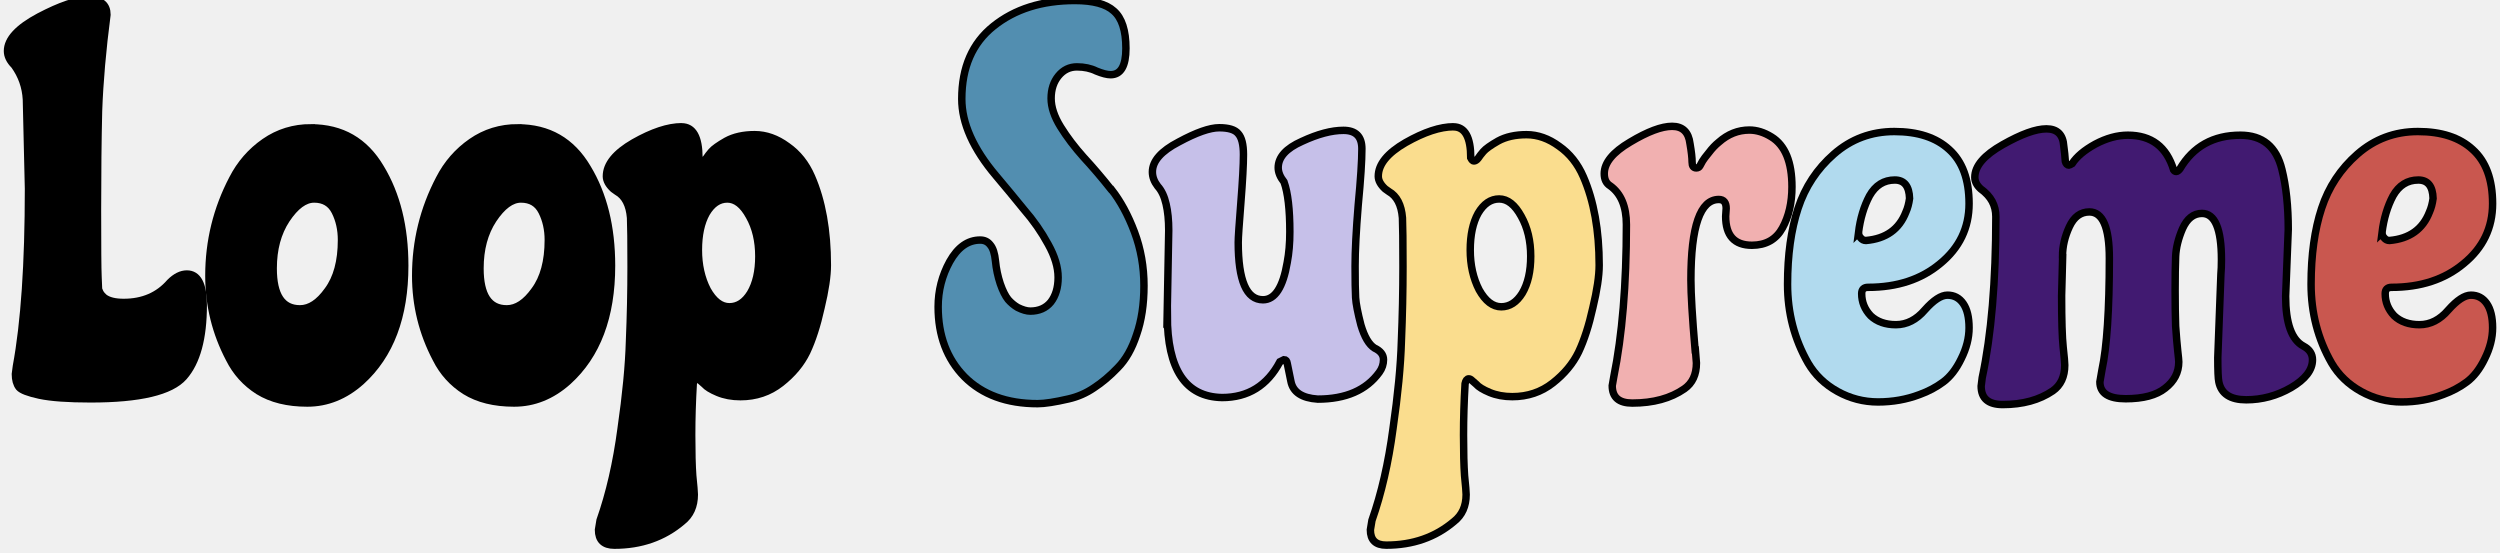
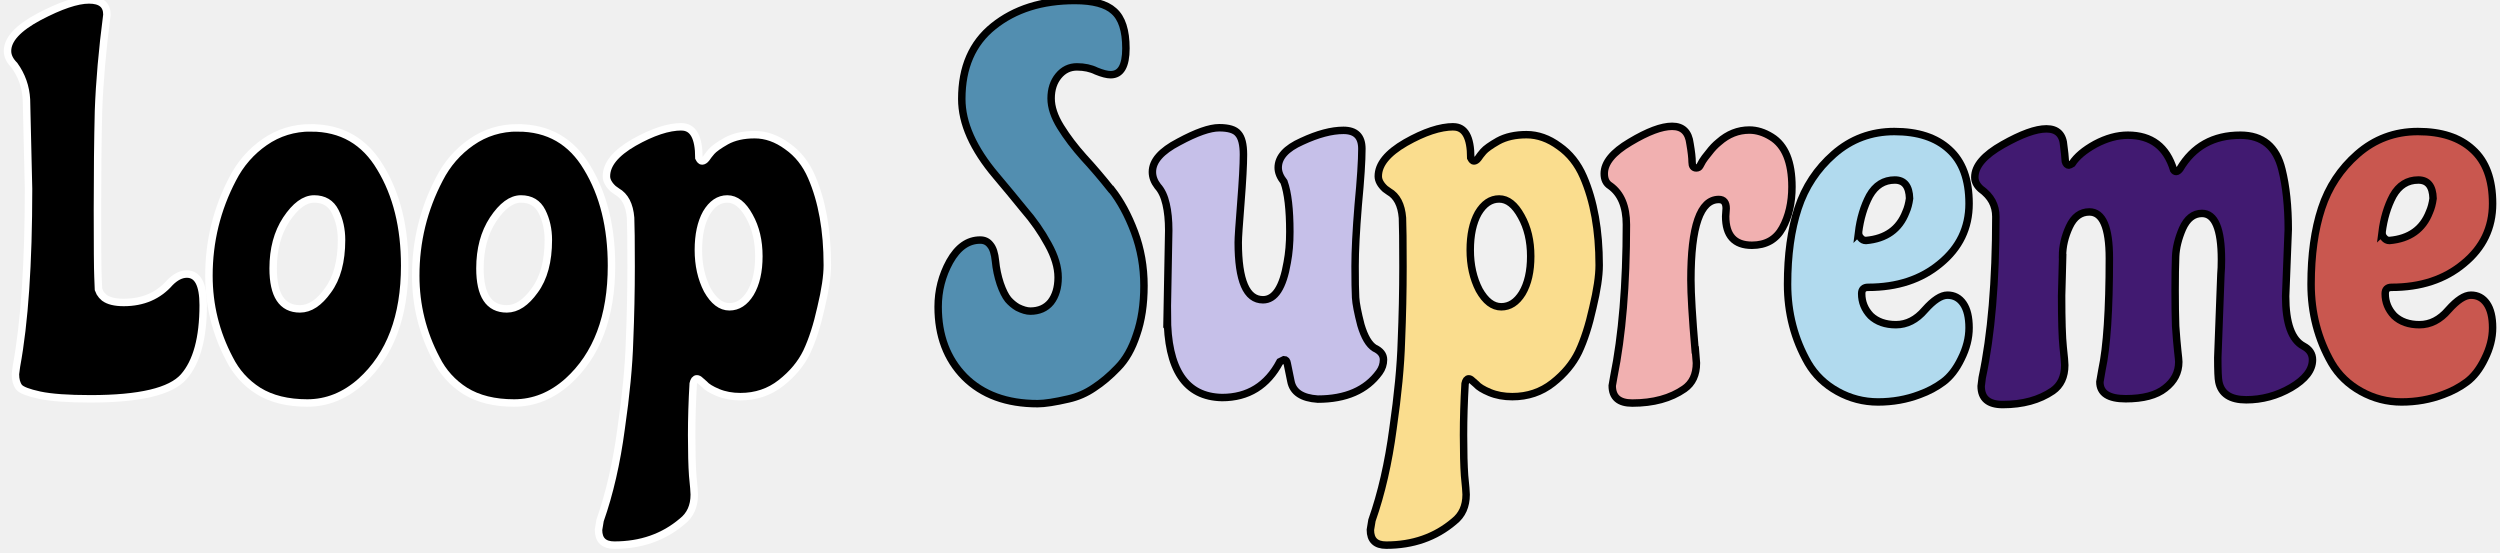
<svg xmlns="http://www.w3.org/2000/svg" version="1.1" viewBox="-0.1 0 33.523 7.41">
  <g transform="translate(-.027314 -.030164)">
-     <g stroke-width=".1" stroke="black" aria-label="Loop Supreme">
-       <path d="m2.652 4.122q0 0.663-0.261 0.96-0.261 0.296-1.249 0.296-0.452 0-0.684-0.049-0.226-0.049-0.275-0.106-0.049-0.064-0.049-0.176l0.014-0.106q0.162-0.875 0.162-2.378l-0.028-1.199q-0.014-0.254-0.162-0.459-0.092-0.092-0.092-0.191 0-0.233 0.423-0.459 0.43-0.226 0.67-0.226t0.24 0.198q-0.092 0.706-0.113 1.291-0.014 0.579-0.014 1.326 0 0.741 0.007 0.896 0.007 0.155 0.007 0.169 0.007 0.014 0.021 0.049 0.021 0.035 0.056 0.064 0.085 0.064 0.261 0.064 0.388 0 0.621-0.268 0.113-0.113 0.226-0.113 0.219 0 0.219 0.416z" />
-       <path d="m4.098 1.745q0.614 0 0.931 0.536 0.325 0.536 0.325 1.312 0 1.023-0.586 1.552-0.325 0.289-0.72 0.289t-0.656-0.162q-0.254-0.162-0.388-0.43-0.275-0.522-0.275-1.115 0-0.691 0.318-1.298 0.155-0.303 0.43-0.494t0.621-0.191zm0.409 1.503q0-0.212-0.085-0.381-0.085-0.169-0.282-0.169-0.191 0-0.374 0.275-0.176 0.268-0.176 0.656 0 0.543 0.36 0.543 0.198 0 0.374-0.247 0.183-0.247 0.183-0.677z" />
-       <path d="m6.871 1.745q0.614 0 0.931 0.536 0.325 0.536 0.325 1.312 0 1.023-0.586 1.552-0.325 0.289-0.72 0.289t-0.656-0.162q-0.254-0.162-0.388-0.43-0.275-0.522-0.275-1.115 0-0.691 0.318-1.298 0.155-0.303 0.43-0.494t0.621-0.191zm0.409 1.503q0-0.212-0.085-0.381-0.085-0.169-0.282-0.169-0.191 0-0.374 0.275-0.176 0.268-0.176 0.656 0 0.543 0.36 0.543 0.198 0 0.374-0.247 0.183-0.247 0.183-0.677z" />
-       <path d="m9.066 1.731q0.233 0 0.233 0.416 0.021 0.042 0.042 0.042 0.028 0 0.056-0.035 0.028-0.042 0.071-0.092 0.049-0.056 0.198-0.141 0.155-0.085 0.381-0.085t0.437 0.155q0.212 0.148 0.325 0.409 0.212 0.487 0.212 1.185 0 0.219-0.085 0.572-0.078 0.353-0.191 0.593-0.113 0.233-0.346 0.416-0.233 0.183-0.543 0.183-0.169 0-0.303-0.056-0.134-0.056-0.183-0.113l-0.056-0.049q-0.021-0.021-0.042-0.021-0.035 0-0.049 0.064-0.021 0.353-0.021 0.691 0 0.346 0.014 0.543 0.021 0.205 0.021 0.254 0 0.233-0.162 0.36-0.374 0.318-0.91 0.318-0.212 0-0.212-0.205l0.021-0.127q0.191-0.543 0.282-1.228 0.099-0.684 0.113-1.178 0.021-0.501 0.021-0.995 0-0.501-0.007-0.656-0.021-0.261-0.183-0.353l-0.049-0.035q-0.092-0.085-0.092-0.169 0-0.24 0.367-0.452 0.374-0.212 0.642-0.212zm0.226 1.651q0 0.303 0.12 0.536 0.127 0.226 0.296 0.226t0.282-0.183q0.113-0.191 0.113-0.494 0-0.31-0.127-0.536-0.127-0.233-0.296-0.233t-0.282 0.191q-0.106 0.191-0.106 0.494z" />
-       <path fill="#528eb0ff" d="m14.83 2.57q0.183 0.233 0.31 0.572t0.127 0.72q0 0.374-0.099 0.656-0.092 0.282-0.254 0.445-0.155 0.162-0.318 0.268-0.155 0.106-0.339 0.148-0.275 0.064-0.416 0.064-0.621 0-0.981-0.36-0.353-0.36-0.353-0.938 0-0.325 0.155-0.607 0.162-0.289 0.409-0.289 0.085 0 0.134 0.064 0.056 0.064 0.071 0.219t0.064 0.303q0.049 0.141 0.106 0.212 0.056 0.064 0.127 0.106 0.099 0.049 0.169 0.049 0.176 0 0.275-0.12 0.099-0.127 0.099-0.332t-0.134-0.445q-0.134-0.247-0.325-0.466-0.183-0.226-0.374-0.452-0.459-0.543-0.459-1.03 0-0.635 0.423-0.974 0.43-0.346 1.094-0.346 0.367 0 0.522 0.141 0.162 0.141 0.162 0.501 0 0.353-0.205 0.353-0.071 0-0.191-0.049-0.113-0.056-0.261-0.056t-0.247 0.12q-0.099 0.12-0.099 0.303 0 0.176 0.127 0.381t0.31 0.409q0.183 0.198 0.367 0.43z" />
-       <path fill="#c6c0e9ff" d="m15.578 4.263 0.021-1.143q0-0.205-0.035-0.353-0.035-0.155-0.113-0.24-0.071-0.092-0.071-0.191 0-0.219 0.353-0.402 0.353-0.191 0.543-0.191t0.254 0.078q0.071 0.078 0.071 0.282 0 0.205-0.035 0.649-0.035 0.437-0.035 0.529 0 0.769 0.332 0.769 0.24 0 0.325-0.501 0.035-0.183 0.035-0.409 0-0.452-0.078-0.67-0.078-0.099-0.078-0.191 0-0.212 0.318-0.353 0.318-0.148 0.557-0.148 0.247 0 0.247 0.247 0 0.24-0.049 0.755-0.042 0.515-0.042 0.818 0 0.296 0.007 0.423 0.007 0.12 0.071 0.367 0.071 0.24 0.183 0.31 0.12 0.056 0.12 0.155 0 0.092-0.056 0.169-0.261 0.36-0.826 0.36-0.318-0.021-0.36-0.24l-0.049-0.24q-0.007-0.049-0.042-0.049l-0.056 0.028q-0.254 0.48-0.776 0.48-0.734-0.014-0.734-1.101z" />
-       <path fill="#fadd8eff" d="m19.416 1.731q0.233 0 0.233 0.416 0.021 0.042 0.042 0.042 0.028 0 0.056-0.035 0.028-0.042 0.071-0.092 0.049-0.056 0.198-0.141 0.155-0.085 0.381-0.085t0.437 0.155q0.212 0.148 0.325 0.409 0.212 0.487 0.212 1.185 0 0.219-0.085 0.572-0.078 0.353-0.191 0.593-0.113 0.233-0.346 0.416-0.233 0.183-0.543 0.183-0.169 0-0.303-0.056-0.134-0.056-0.183-0.113l-0.056-0.049q-0.021-0.021-0.042-0.021-0.035 0-0.049 0.064-0.021 0.353-0.021 0.691 0 0.346 0.014 0.543 0.021 0.205 0.021 0.254 0 0.233-0.162 0.36-0.374 0.318-0.91 0.318-0.212 0-0.212-0.205l0.021-0.127q0.191-0.543 0.282-1.228 0.099-0.684 0.113-1.178 0.021-0.501 0.021-0.995 0-0.501-0.007-0.656-0.021-0.261-0.183-0.353l-0.049-0.035q-0.092-0.085-0.092-0.169 0-0.24 0.367-0.452 0.374-0.212 0.642-0.212zm0.226 1.651q0 0.303 0.12 0.536 0.127 0.226 0.296 0.226t0.282-0.183q0.113-0.191 0.113-0.494 0-0.31-0.127-0.536-0.127-0.233-0.296-0.233t-0.282 0.191q-0.106 0.191-0.106 0.494z" />
-       <path fill="#f1b0b0ff" d="m22.661 4.722 0.014 0.176q0 0.233-0.162 0.346-0.275 0.191-0.699 0.191-0.268 0-0.268-0.233l0.021-0.12q0.169-0.833 0.169-2.039 0-0.367-0.219-0.522-0.078-0.049-0.078-0.162 0-0.219 0.346-0.423 0.353-0.212 0.564-0.212 0.212 0 0.24 0.233 0.028 0.162 0.028 0.247 0 0.078 0.056 0.078 0.035 0 0.049-0.028 0.021-0.035 0.035-0.064 0.021-0.035 0.085-0.113 0.064-0.085 0.134-0.141 0.183-0.162 0.409-0.162 0.148 0 0.296 0.092 0.275 0.169 0.275 0.67 0 0.318-0.127 0.55t-0.409 0.233q-0.353 0-0.353-0.388l0.007-0.106q0-0.12-0.099-0.12-0.374 0-0.374 1.079 0 0.282 0.056 0.938z" />
-       <path fill="#b1daeeff" d="m24.849 3.149q0 0.042 0.028 0.071 0.028 0.035 0.071 0.035 0.402-0.035 0.536-0.381 0.035-0.078 0.049-0.183-0.007-0.247-0.198-0.247-0.219 0-0.339 0.212-0.113 0.212-0.148 0.494zm0.48-1.355q0.473 0 0.734 0.24 0.268 0.24 0.268 0.727t-0.388 0.804q-0.381 0.318-0.967 0.318-0.085 0-0.085 0.085 0 0.169 0.12 0.296 0.127 0.12 0.339 0.12 0.219 0 0.388-0.198 0.176-0.198 0.303-0.198 0.134 0 0.212 0.113t0.078 0.325q0 0.205-0.106 0.416-0.099 0.205-0.24 0.31t-0.318 0.169q-0.261 0.099-0.557 0.099-0.289 0-0.543-0.141t-0.395-0.381q-0.275-0.48-0.275-1.058 0-0.586 0.141-1.016t0.48-0.727q0.346-0.303 0.811-0.303z" />
-       <path fill="#411a71ff" d="m27.586 3.466-0.014 0.529q0 0.494 0.021 0.691 0.021 0.191 0.021 0.24 0 0.233-0.162 0.346-0.268 0.183-0.67 0.183-0.289 0-0.289-0.247l0.014-0.113q0.183-0.861 0.183-2.159 0-0.113-0.049-0.205-0.049-0.092-0.155-0.169-0.078-0.071-0.078-0.155 0-0.226 0.374-0.437 0.374-0.212 0.586-0.212 0.219 0 0.233 0.233 0.014 0.099 0.021 0.205 0.014 0.049 0.049 0.049 0.007 0 0.042-0.021 0.092-0.141 0.31-0.261 0.226-0.12 0.437-0.12 0.473 0 0.614 0.466 0.014 0.021 0.035 0.021t0.049-0.035q0.268-0.452 0.811-0.452 0.445 0 0.557 0.459 0.085 0.339 0.085 0.804l-0.035 0.896q0 0.543 0.24 0.67 0.12 0.064 0.12 0.183 0 0.205-0.289 0.374-0.282 0.162-0.6 0.162t-0.367-0.24q-0.014-0.064-0.014-0.325l0.042-1.122q0.007-0.071 0.007-0.191 0-0.621-0.261-0.621-0.169 0-0.261 0.205-0.085 0.198-0.092 0.374-0.007 0.176-0.007 0.452t0.007 0.48q0.014 0.205 0.028 0.332 0.014 0.12 0.014 0.148 0 0.212-0.183 0.353-0.176 0.141-0.529 0.141-0.346 0-0.346-0.226l0.028-0.162q0.099-0.459 0.099-1.496 0-0.621-0.268-0.621-0.176 0-0.268 0.198t-0.092 0.395z" />
-       <path fill="#c9574fff" d="m31.869 3.149q0 0.042 0.028 0.071 0.028 0.035 0.071 0.035 0.402-0.035 0.536-0.381 0.035-0.078 0.049-0.183-0.007-0.247-0.198-0.247-0.219 0-0.339 0.212-0.113 0.212-0.148 0.494zm0.48-1.355q0.473 0 0.734 0.24 0.268 0.24 0.268 0.727t-0.388 0.804q-0.381 0.318-0.967 0.318-0.085 0-0.085 0.085 0 0.169 0.12 0.296 0.127 0.12 0.339 0.12 0.219 0 0.388-0.198 0.176-0.198 0.303-0.198 0.134 0 0.212 0.113t0.078 0.325q0 0.205-0.106 0.416-0.099 0.205-0.24 0.31t-0.318 0.169q-0.261 0.099-0.557 0.099-0.289 0-0.543-0.141t-0.395-0.381q-0.275-0.48-0.275-1.058 0-0.586 0.141-1.016t0.48-0.727q0.346-0.303 0.811-0.303z" />
+     <g stroke-width=".1" aria-label="Loop Supreme">
+       <path stroke="white" d="m2.652 4.122q0 0.663-0.261 0.96-0.261 0.296-1.249 0.296-0.452 0-0.684-0.049-0.226-0.049-0.275-0.106-0.049-0.064-0.049-0.176l0.014-0.106q0.162-0.875 0.162-2.378l-0.028-1.199q-0.014-0.254-0.162-0.459-0.092-0.092-0.092-0.191 0-0.233 0.423-0.459 0.43-0.226 0.67-0.226t0.24 0.198q-0.092 0.706-0.113 1.291-0.014 0.579-0.014 1.326 0 0.741 0.007 0.896 0.007 0.155 0.007 0.169 0.007 0.014 0.021 0.049 0.021 0.035 0.056 0.064 0.085 0.064 0.261 0.064 0.388 0 0.621-0.268 0.113-0.113 0.226-0.113 0.219 0 0.219 0.416z" />
+       <path stroke="white" d="m4.098 1.745q0.614 0 0.931 0.536 0.325 0.536 0.325 1.312 0 1.023-0.586 1.552-0.325 0.289-0.72 0.289t-0.656-0.162q-0.254-0.162-0.388-0.43-0.275-0.522-0.275-1.115 0-0.691 0.318-1.298 0.155-0.303 0.43-0.494t0.621-0.191zm0.409 1.503q0-0.212-0.085-0.381-0.085-0.169-0.282-0.169-0.191 0-0.374 0.275-0.176 0.268-0.176 0.656 0 0.543 0.36 0.543 0.198 0 0.374-0.247 0.183-0.247 0.183-0.677z" />
+       <path stroke="white" d="m6.871 1.745q0.614 0 0.931 0.536 0.325 0.536 0.325 1.312 0 1.023-0.586 1.552-0.325 0.289-0.72 0.289t-0.656-0.162q-0.254-0.162-0.388-0.43-0.275-0.522-0.275-1.115 0-0.691 0.318-1.298 0.155-0.303 0.43-0.494t0.621-0.191zm0.409 1.503q0-0.212-0.085-0.381-0.085-0.169-0.282-0.169-0.191 0-0.374 0.275-0.176 0.268-0.176 0.656 0 0.543 0.36 0.543 0.198 0 0.374-0.247 0.183-0.247 0.183-0.677z" />
+       <path stroke="white" d="m9.066 1.731q0.233 0 0.233 0.416 0.021 0.042 0.042 0.042 0.028 0 0.056-0.035 0.028-0.042 0.071-0.092 0.049-0.056 0.198-0.141 0.155-0.085 0.381-0.085t0.437 0.155q0.212 0.148 0.325 0.409 0.212 0.487 0.212 1.185 0 0.219-0.085 0.572-0.078 0.353-0.191 0.593-0.113 0.233-0.346 0.416-0.233 0.183-0.543 0.183-0.169 0-0.303-0.056-0.134-0.056-0.183-0.113l-0.056-0.049q-0.021-0.021-0.042-0.021-0.035 0-0.049 0.064-0.021 0.353-0.021 0.691 0 0.346 0.014 0.543 0.021 0.205 0.021 0.254 0 0.233-0.162 0.36-0.374 0.318-0.91 0.318-0.212 0-0.212-0.205l0.021-0.127q0.191-0.543 0.282-1.228 0.099-0.684 0.113-1.178 0.021-0.501 0.021-0.995 0-0.501-0.007-0.656-0.021-0.261-0.183-0.353l-0.049-0.035q-0.092-0.085-0.092-0.169 0-0.24 0.367-0.452 0.374-0.212 0.642-0.212zm0.226 1.651q0 0.303 0.12 0.536 0.127 0.226 0.296 0.226t0.282-0.183q0.113-0.191 0.113-0.494 0-0.31-0.127-0.536-0.127-0.233-0.296-0.233t-0.282 0.191q-0.106 0.191-0.106 0.494z" />
+       <path fill="#528eb0ff" stroke="black" d="m14.83 2.57q0.183 0.233 0.31 0.572t0.127 0.72q0 0.374-0.099 0.656-0.092 0.282-0.254 0.445-0.155 0.162-0.318 0.268-0.155 0.106-0.339 0.148-0.275 0.064-0.416 0.064-0.621 0-0.981-0.36-0.353-0.36-0.353-0.938 0-0.325 0.155-0.607 0.162-0.289 0.409-0.289 0.085 0 0.134 0.064 0.056 0.064 0.071 0.219t0.064 0.303q0.049 0.141 0.106 0.212 0.056 0.064 0.127 0.106 0.099 0.049 0.169 0.049 0.176 0 0.275-0.12 0.099-0.127 0.099-0.332t-0.134-0.445q-0.134-0.247-0.325-0.466-0.183-0.226-0.374-0.452-0.459-0.543-0.459-1.03 0-0.635 0.423-0.974 0.43-0.346 1.094-0.346 0.367 0 0.522 0.141 0.162 0.141 0.162 0.501 0 0.353-0.205 0.353-0.071 0-0.191-0.049-0.113-0.056-0.261-0.056t-0.247 0.12q-0.099 0.12-0.099 0.303 0 0.176 0.127 0.381t0.31 0.409q0.183 0.198 0.367 0.43z" />
+       <path fill="#c6c0e9ff" stroke="black" d="m15.578 4.263 0.021-1.143q0-0.205-0.035-0.353-0.035-0.155-0.113-0.24-0.071-0.092-0.071-0.191 0-0.219 0.353-0.402 0.353-0.191 0.543-0.191t0.254 0.078q0.071 0.078 0.071 0.282 0 0.205-0.035 0.649-0.035 0.437-0.035 0.529 0 0.769 0.332 0.769 0.24 0 0.325-0.501 0.035-0.183 0.035-0.409 0-0.452-0.078-0.67-0.078-0.099-0.078-0.191 0-0.212 0.318-0.353 0.318-0.148 0.557-0.148 0.247 0 0.247 0.247 0 0.24-0.049 0.755-0.042 0.515-0.042 0.818 0 0.296 0.007 0.423 0.007 0.12 0.071 0.367 0.071 0.24 0.183 0.31 0.12 0.056 0.12 0.155 0 0.092-0.056 0.169-0.261 0.36-0.826 0.36-0.318-0.021-0.36-0.24l-0.049-0.24q-0.007-0.049-0.042-0.049l-0.056 0.028q-0.254 0.48-0.776 0.48-0.734-0.014-0.734-1.101z" />
+       <path fill="#fadd8eff" stroke="black" d="m19.416 1.731q0.233 0 0.233 0.416 0.021 0.042 0.042 0.042 0.028 0 0.056-0.035 0.028-0.042 0.071-0.092 0.049-0.056 0.198-0.141 0.155-0.085 0.381-0.085t0.437 0.155q0.212 0.148 0.325 0.409 0.212 0.487 0.212 1.185 0 0.219-0.085 0.572-0.078 0.353-0.191 0.593-0.113 0.233-0.346 0.416-0.233 0.183-0.543 0.183-0.169 0-0.303-0.056-0.134-0.056-0.183-0.113l-0.056-0.049q-0.021-0.021-0.042-0.021-0.035 0-0.049 0.064-0.021 0.353-0.021 0.691 0 0.346 0.014 0.543 0.021 0.205 0.021 0.254 0 0.233-0.162 0.36-0.374 0.318-0.91 0.318-0.212 0-0.212-0.205l0.021-0.127q0.191-0.543 0.282-1.228 0.099-0.684 0.113-1.178 0.021-0.501 0.021-0.995 0-0.501-0.007-0.656-0.021-0.261-0.183-0.353l-0.049-0.035q-0.092-0.085-0.092-0.169 0-0.24 0.367-0.452 0.374-0.212 0.642-0.212zm0.226 1.651q0 0.303 0.12 0.536 0.127 0.226 0.296 0.226t0.282-0.183q0.113-0.191 0.113-0.494 0-0.31-0.127-0.536-0.127-0.233-0.296-0.233t-0.282 0.191q-0.106 0.191-0.106 0.494z" />
+       <path fill="#f1b0b0ff" stroke="black" d="m22.661 4.722 0.014 0.176q0 0.233-0.162 0.346-0.275 0.191-0.699 0.191-0.268 0-0.268-0.233l0.021-0.12q0.169-0.833 0.169-2.039 0-0.367-0.219-0.522-0.078-0.049-0.078-0.162 0-0.219 0.346-0.423 0.353-0.212 0.564-0.212 0.212 0 0.24 0.233 0.028 0.162 0.028 0.247 0 0.078 0.056 0.078 0.035 0 0.049-0.028 0.021-0.035 0.035-0.064 0.021-0.035 0.085-0.113 0.064-0.085 0.134-0.141 0.183-0.162 0.409-0.162 0.148 0 0.296 0.092 0.275 0.169 0.275 0.67 0 0.318-0.127 0.55t-0.409 0.233q-0.353 0-0.353-0.388l0.007-0.106q0-0.12-0.099-0.12-0.374 0-0.374 1.079 0 0.282 0.056 0.938z" />
+       <path fill="#b1daeeff" stroke="black" d="m24.849 3.149q0 0.042 0.028 0.071 0.028 0.035 0.071 0.035 0.402-0.035 0.536-0.381 0.035-0.078 0.049-0.183-0.007-0.247-0.198-0.247-0.219 0-0.339 0.212-0.113 0.212-0.148 0.494zm0.48-1.355q0.473 0 0.734 0.24 0.268 0.24 0.268 0.727t-0.388 0.804q-0.381 0.318-0.967 0.318-0.085 0-0.085 0.085 0 0.169 0.12 0.296 0.127 0.12 0.339 0.12 0.219 0 0.388-0.198 0.176-0.198 0.303-0.198 0.134 0 0.212 0.113t0.078 0.325q0 0.205-0.106 0.416-0.099 0.205-0.24 0.31t-0.318 0.169q-0.261 0.099-0.557 0.099-0.289 0-0.543-0.141t-0.395-0.381q-0.275-0.48-0.275-1.058 0-0.586 0.141-1.016t0.48-0.727q0.346-0.303 0.811-0.303z" />
+       <path fill="#411a71ff" stroke="black" d="m27.586 3.466-0.014 0.529q0 0.494 0.021 0.691 0.021 0.191 0.021 0.24 0 0.233-0.162 0.346-0.268 0.183-0.67 0.183-0.289 0-0.289-0.247l0.014-0.113q0.183-0.861 0.183-2.159 0-0.113-0.049-0.205-0.049-0.092-0.155-0.169-0.078-0.071-0.078-0.155 0-0.226 0.374-0.437 0.374-0.212 0.586-0.212 0.219 0 0.233 0.233 0.014 0.099 0.021 0.205 0.014 0.049 0.049 0.049 0.007 0 0.042-0.021 0.092-0.141 0.31-0.261 0.226-0.12 0.437-0.12 0.473 0 0.614 0.466 0.014 0.021 0.035 0.021t0.049-0.035q0.268-0.452 0.811-0.452 0.445 0 0.557 0.459 0.085 0.339 0.085 0.804l-0.035 0.896q0 0.543 0.24 0.67 0.12 0.064 0.12 0.183 0 0.205-0.289 0.374-0.282 0.162-0.6 0.162t-0.367-0.24q-0.014-0.064-0.014-0.325l0.042-1.122q0.007-0.071 0.007-0.191 0-0.621-0.261-0.621-0.169 0-0.261 0.205-0.085 0.198-0.092 0.374-0.007 0.176-0.007 0.452t0.007 0.48q0.014 0.205 0.028 0.332 0.014 0.12 0.014 0.148 0 0.212-0.183 0.353-0.176 0.141-0.529 0.141-0.346 0-0.346-0.226l0.028-0.162q0.099-0.459 0.099-1.496 0-0.621-0.268-0.621-0.176 0-0.268 0.198t-0.092 0.395z" />
+       <path fill="#c9574fff" stroke="black" d="m31.869 3.149q0 0.042 0.028 0.071 0.028 0.035 0.071 0.035 0.402-0.035 0.536-0.381 0.035-0.078 0.049-0.183-0.007-0.247-0.198-0.247-0.219 0-0.339 0.212-0.113 0.212-0.148 0.494zm0.48-1.355q0.473 0 0.734 0.24 0.268 0.24 0.268 0.727t-0.388 0.804q-0.381 0.318-0.967 0.318-0.085 0-0.085 0.085 0 0.169 0.12 0.296 0.127 0.12 0.339 0.12 0.219 0 0.388-0.198 0.176-0.198 0.303-0.198 0.134 0 0.212 0.113t0.078 0.325q0 0.205-0.106 0.416-0.099 0.205-0.24 0.31t-0.318 0.169q-0.261 0.099-0.557 0.099-0.289 0-0.543-0.141t-0.395-0.381q-0.275-0.48-0.275-1.058 0-0.586 0.141-1.016t0.48-0.727q0.346-0.303 0.811-0.303z" />
    </g>
  </g>
</svg>
